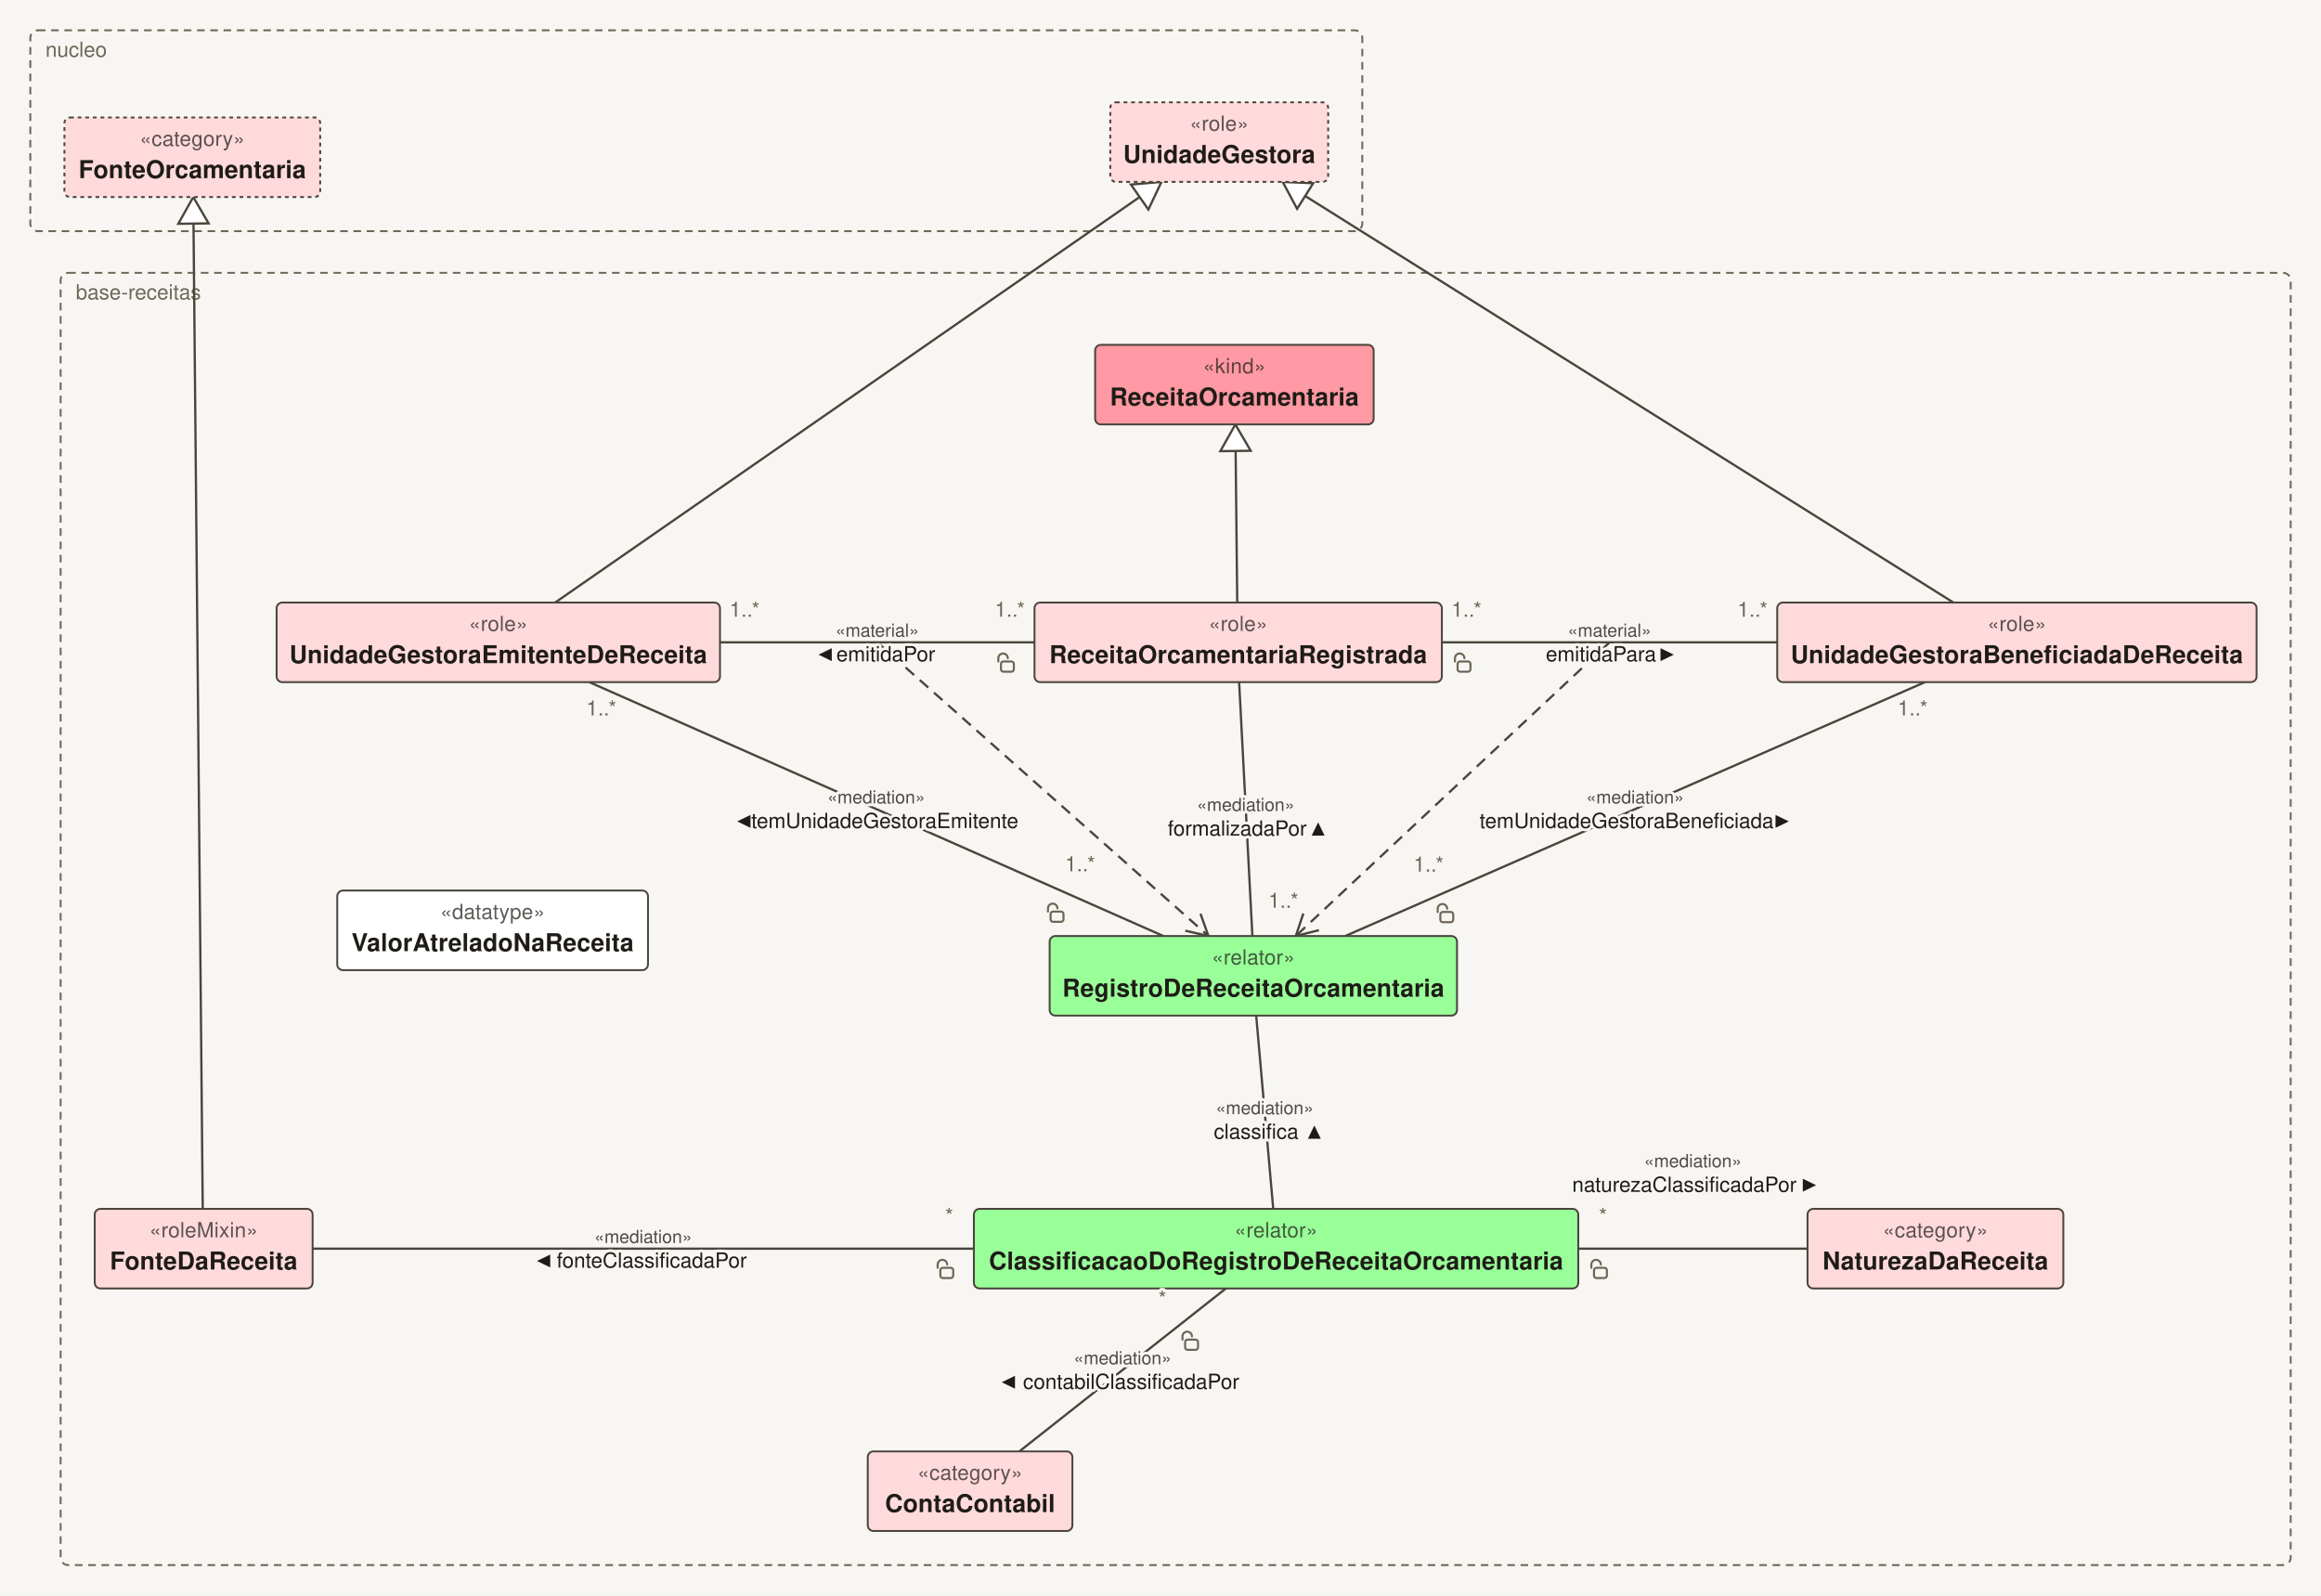
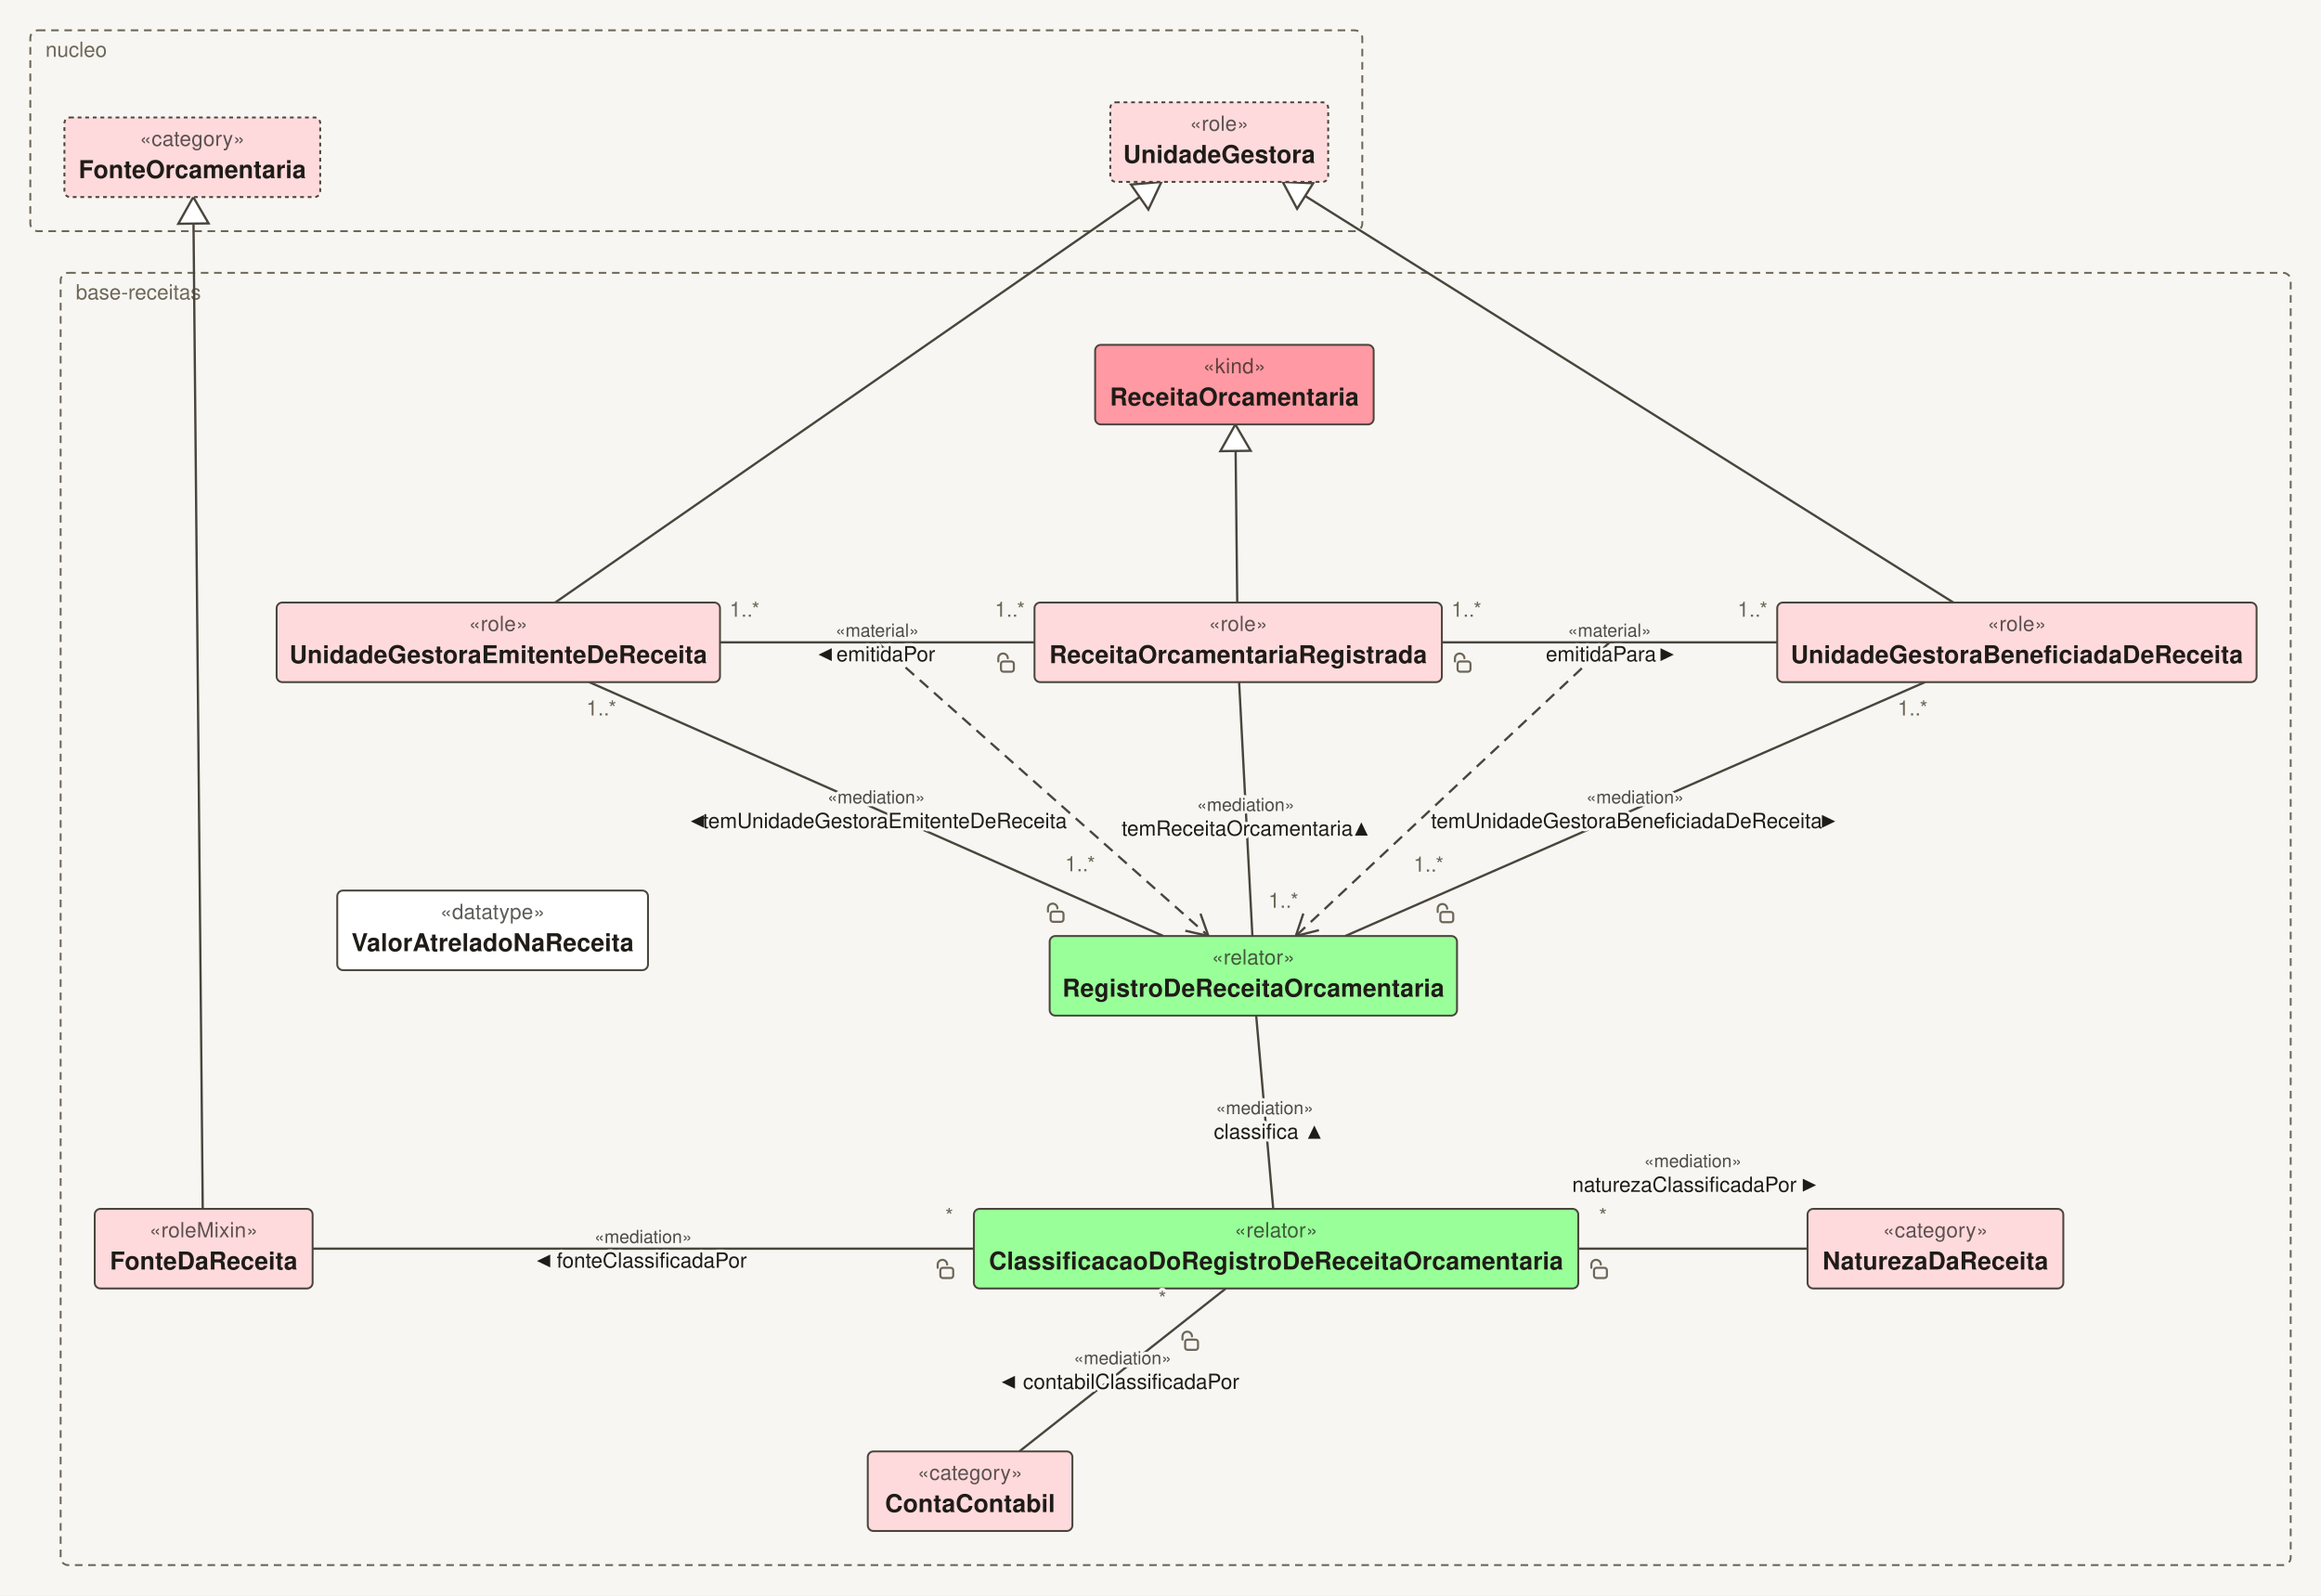
<svg xmlns="http://www.w3.org/2000/svg" viewBox="1014 266 1225 842" width="1225" height="842">
  <style>
/* Everything that is text, before anything specialises it. The label layer sits
   above the boxes and outside every other group, so a rule that reached labels
   through their edge stopped reaching them the day they were lifted out of it --
   and an SVG with no font-family on a text element falls back to a 16px serif.
   Stated once at the top, no layer can lose it again. */
text {
    font-family: "Helvetica Neue", Helvetica, Arial, "Liberation Sans", sans-serif;
    font-stretch: normal;
    font-size: 11px;
    fill: #1f1c17;
    font-variant-numeric: tabular-nums;
}

.tv-node rect { stroke: #4a453c; stroke-width: 1; }
.tv-node text { fill: #1f1c17; }
.tv-name { font-weight: 600; font-size: 13px; letter-spacing: 0.005em; }
.tv-legend text { font-size: 13px; fill: #1f1c17; }
.tv-stereotype { font-size: 11px; fill-opacity: 0.72; letter-spacing: 0.01em; }
.tv-attribute { font-size: 12px; }
.tv-edge path { fill: none; stroke: #4a453c; stroke-width: 1.2; }
.tv-end { fill: #6e6658; }
/* No letter-spacing on a label drawn with a halo: WebKit places letter-spaced
   SVG text glyph by glyph and then draws no halo, so in Safari, and in an
   exported SVG opened in Preview, the line ran through the label and its
   letters came out uneven. Chromium and Firefox never showed it. */
.tv-edge-stereotype { font-size: 9.5px; fill-opacity: 0.78; }
.tv-marker { fill: #ffffff; stroke: #4a453c; stroke-width: 1.2; }
.tv-arrow { fill: none; stroke: #4a453c; stroke-width: 1.2; }
.tv-reading { fill: #1f1c17; stroke: none; }
.tv-lock { fill: none; stroke: #6e6658; stroke-width: 1.1; stroke-linecap: round; }
.tv-lock rect { fill: #f7f6f2; }
.tv-group rect { fill: none; stroke: #6e6658; stroke-dasharray: 4 3; }
.tv-group text { font-size: 11px; fill: #6e6658; }
.tv-ontology rect { fill: none; stroke: #4a453c; stroke-width: 1.2; stroke-dasharray: none; }
.tv-ontology text { font-weight: 600; font-size: 13px; fill: #1f1c17; }
.tv-location { font-size: 12px; fill-opacity: 0.72; }
.tv-selected rect { stroke: #1f5c5c; stroke-width: 2.5; }
/* The second selector is for a leg of a shared tree, which carries its own id
   and so is chosen as itself rather than through a group around it. */
.tv-selected path, path.tv-selected { stroke: #1f5c5c; stroke-width: 2.2; }
.tv-unresolved rect { stroke-dasharray: 5 3; }
.tv-external rect { stroke-dasharray: 2 2; }
</style>
  <rect x="1014" y="266" width="1225" height="842" fill="#f7f6f2" />
  <g class="tv-group" data-group="pkg:base-receitas">
    <rect x="1046" y="410" width="1177" height="682" rx="4" />
    <text x="1054" y="424">base-receitas</text>
  </g>
  <g class="tv-group" data-group="pkg:nucleo">
    <rect x="1030" y="282" width="703" height="106" rx="4" />
    <text x="1038" y="296">nucleo</text>
  </g>
  <g class="tv-edge" data-edge="gen:base-receitas::FonteDaReceita-&gt;nucleo::FonteOrcamentaria">
    <path d="M 1121 904 L 1116 370" />
    <polygon class="tv-marker" points="1116,370 1108.1,384.1 1124.1,383.9" />
  </g>
  <g class="tv-edge" data-edge="gen:base-receitas::UnidadeGestoraEmitenteDeReceita-&gt;nucleo::UnidadeGestora">
    <path d="M 1307 584 L 1627 362" />
    <polygon class="tv-marker" points="1627,362 1610.9,363.4 1620.1,376.6" />
  </g>
  <g class="tv-edge" data-edge="gen:base-receitas::UnidadeGestoraBeneficiadaDeReceita-&gt;nucleo::UnidadeGestora">
    <path d="M 2045 584 L 1691 362" />
    <polygon class="tv-marker" points="1691,362 1698.6,376.2 1707.1,362.7" />
  </g>
  <g class="tv-edge" data-edge="gen:base-receitas::ReceitaOrcamentariaRegistrada-&gt;base-receitas::ReceitaOrcamentaria">
    <path d="M 1667 584 L 1666 490" />
    <polygon class="tv-marker" points="1666,490 1658.1,504.1 1674.1,503.9" />
  </g>
  <g class="tv-edge" data-edge="rel:base-receitas::ReceitaOrcamentariaRegistrada-&gt;base-receitas::UnidadeGestoraBeneficiadaDeReceita:material:emitidaPara">
    <path d="M 1775 605 L 1952 605" />
  </g>
  <g class="tv-edge" data-edge="rel:base-receitas::ReceitaOrcamentariaRegistrada-&gt;base-receitas::UnidadeGestoraEmitenteDeReceita:material:emitidaPor">
    <path d="M 1560 605 L 1394 605" />
  </g>
-   <g class="tv-edge" data-edge="rel:base-receitas::RegistroDeReceitaOrcamentaria-&gt;base-receitas::ReceitaOrcamentariaRegistrada:mediation:formalizadaPor">
+   <g class="tv-edge" data-edge="rel:base-receitas::RegistroDeReceitaOrcamentaria-&gt;base-receitas::ReceitaOrcamentariaRegistrada:mediation:temReceitaOrcamentaria">
    <path d="M 1675 760 L 1668 626" />
  </g>
-   <g class="tv-edge" data-edge="rel:base-receitas::RegistroDeReceitaOrcamentaria-&gt;base-receitas::UnidadeGestoraEmitenteDeReceita:mediation:temUnidadeGestoraEmitente">
+   <g class="tv-edge" data-edge="rel:base-receitas::RegistroDeReceitaOrcamentaria-&gt;base-receitas::UnidadeGestoraEmitenteDeReceita:mediation:temUnidadeGestoraEmitenteDeReceita">
    <path d="M 1628 760 L 1325 626" />
  </g>
-   <g class="tv-edge" data-edge="rel:base-receitas::RegistroDeReceitaOrcamentaria-&gt;base-receitas::UnidadeGestoraBeneficiadaDeReceita:mediation:temUnidadeGestoraBeneficiada">
+   <g class="tv-edge" data-edge="rel:base-receitas::RegistroDeReceitaOrcamentaria-&gt;base-receitas::UnidadeGestoraBeneficiadaDeReceita:mediation:temUnidadeGestoraBeneficiadaDeReceita">
    <path d="M 1724 760 L 2030 626" />
  </g>
  <g class="tv-edge" data-edge="rel:base-receitas::ClassificacaoDoRegistroDeReceitaOrcamentaria-&gt;base-receitas::RegistroDeReceitaOrcamentaria:mediation:classifica">
    <path d="M 1686 904 L 1677 802" />
  </g>
  <g class="tv-edge" data-edge="rel:base-receitas::ClassificacaoDoRegistroDeReceitaOrcamentaria-&gt;base-receitas::NaturezaDaReceita:mediation:naturezaClassificadaPor">
    <path d="M 1847 925 L 1968 925" />
  </g>
  <g class="tv-edge" data-edge="rel:base-receitas::ClassificacaoDoRegistroDeReceitaOrcamentaria-&gt;base-receitas::FonteDaReceita:mediation:fonteClassificadaPor">
    <path d="M 1528 925 L 1179 925" />
  </g>
  <g class="tv-edge" data-edge="rel:base-receitas::ClassificacaoDoRegistroDeReceitaOrcamentaria-&gt;base-receitas::ContaContabil:mediation:contabilClassificadaPor">
    <path d="M 1661 946 L 1552 1032" />
  </g>
  <g class="tv-edge tv-derivation" data-derivation="rel:base-receitas::ReceitaOrcamentariaRegistrada-&gt;base-receitas::UnidadeGestoraBeneficiadaDeReceita:material:emitidaPara" data-supplier="base-receitas::RegistroDeReceitaOrcamentaria">
    <path d="M 1863.5 605 L 1697.9 760" stroke-dasharray="6 4" />
    <path class="tv-arrow" d="M 1710.1 756.9 L 1697.9 760 L 1701.9 748.1" />
  </g>
  <g class="tv-edge tv-derivation" data-derivation="rel:base-receitas::ReceitaOrcamentariaRegistrada-&gt;base-receitas::UnidadeGestoraEmitenteDeReceita:material:emitidaPor" data-supplier="base-receitas::RegistroDeReceitaOrcamentaria">
    <path d="M 1477 605 L 1651.8 760" stroke-dasharray="6 4" />
    <path class="tv-arrow" d="M 1647.6 748.2 L 1651.8 760 L 1639.6 757.2" />
  </g>
  <g class="tv-node" data-node="base-receitas::NaturezaDaReceita">
    <rect x="1968" y="904" width="135" height="42" rx="3" fill="#FFDADD" />
    <text class="tv-stereotype" x="2035.5" y="919" text-anchor="middle">«category»</text>
    <text class="tv-name" x="2035.5" y="936" text-anchor="middle">NaturezaDaReceita</text>
  </g>
  <g class="tv-node" data-node="base-receitas::FonteDaReceita">
    <rect x="1064" y="904" width="115" height="42" rx="3" fill="#FFDADD" />
    <text class="tv-stereotype" x="1121.5" y="919" text-anchor="middle">«roleMixin»</text>
    <text class="tv-name" x="1121.5" y="936" text-anchor="middle">FonteDaReceita</text>
  </g>
  <g class="tv-node tv-external" data-node="nucleo::FonteOrcamentaria">
    <rect x="1048" y="328" width="135" height="42" rx="3" fill="#FFDADD" />
    <text class="tv-stereotype" x="1115.5" y="343" text-anchor="middle">«category»</text>
    <text class="tv-name" x="1115.5" y="360" text-anchor="middle">FonteOrcamentaria</text>
  </g>
  <g class="tv-node" data-node="base-receitas::ContaContabil">
    <rect x="1472" y="1032" width="108" height="42" rx="3" fill="#FFDADD" />
    <text class="tv-stereotype" x="1526" y="1047" text-anchor="middle">«category»</text>
    <text class="tv-name" x="1526" y="1064" text-anchor="middle">ContaContabil</text>
  </g>
  <g class="tv-node" data-node="base-receitas::UnidadeGestoraEmitenteDeReceita">
    <rect x="1160" y="584" width="234" height="42" rx="3" fill="#FFDADD" />
    <text class="tv-stereotype" x="1277" y="599" text-anchor="middle">«role»</text>
    <text class="tv-name" x="1277" y="616" text-anchor="middle">UnidadeGestoraEmitenteDeReceita</text>
  </g>
  <g class="tv-node tv-external" data-node="nucleo::UnidadeGestora">
    <rect x="1600" y="320" width="115" height="42" rx="3" fill="#FFDADD" />
    <text class="tv-stereotype" x="1657.5" y="335" text-anchor="middle">«role»</text>
    <text class="tv-name" x="1657.5" y="352" text-anchor="middle">UnidadeGestora</text>
  </g>
  <g class="tv-node" data-node="base-receitas::UnidadeGestoraBeneficiadaDeReceita">
    <rect x="1952" y="584" width="253" height="42" rx="3" fill="#FFDADD" />
    <text class="tv-stereotype" x="2078.5" y="599" text-anchor="middle">«role»</text>
    <text class="tv-name" x="2078.5" y="616" text-anchor="middle">UnidadeGestoraBeneficiadaDeReceita</text>
  </g>
  <g class="tv-node" data-node="base-receitas::ReceitaOrcamentaria">
    <rect x="1592" y="448" width="147" height="42" rx="3" fill="#FF99A3" />
    <text class="tv-stereotype" x="1665.5" y="463" text-anchor="middle">«kind»</text>
    <text class="tv-name" x="1665.5" y="480" text-anchor="middle">ReceitaOrcamentaria</text>
  </g>
  <g class="tv-node" data-node="base-receitas::ReceitaOrcamentariaRegistrada">
    <rect x="1560" y="584" width="215" height="42" rx="3" fill="#FFDADD" />
    <text class="tv-stereotype" x="1667.5" y="599" text-anchor="middle">«role»</text>
    <text class="tv-name" x="1667.5" y="616" text-anchor="middle">ReceitaOrcamentariaRegistrada</text>
  </g>
  <g class="tv-node" data-node="base-receitas::ValorAtreladoNaReceita">
    <rect x="1192" y="736" width="164" height="42" rx="3" fill="#FFFFFF" />
    <text class="tv-stereotype" x="1274" y="751" text-anchor="middle">«datatype»</text>
    <text class="tv-name" x="1274" y="768" text-anchor="middle">ValorAtreladoNaReceita</text>
  </g>
  <g class="tv-node" data-node="base-receitas::RegistroDeReceitaOrcamentaria">
    <rect x="1568" y="760" width="215" height="42" rx="3" fill="#99FF99" />
    <text class="tv-stereotype" x="1675.5" y="775" text-anchor="middle">«relator»</text>
    <text class="tv-name" x="1675.5" y="792" text-anchor="middle">RegistroDeReceitaOrcamentaria</text>
  </g>
  <g class="tv-node" data-node="base-receitas::ClassificacaoDoRegistroDeReceitaOrcamentaria">
    <rect x="1528" y="904" width="319" height="42" rx="3" fill="#99FF99" />
    <text class="tv-stereotype" x="1687.5" y="919" text-anchor="middle">«relator»</text>
    <text class="tv-name" x="1687.5" y="936" text-anchor="middle">ClassificacaoDoRegistroDeReceitaOrcamentaria</text>
  </g>
  <g class="tv-labels">
-     <text class="tv-edge-stereotype" data-for="rel:base-receitas::RegistroDeReceitaOrcamentaria-&gt;base-receitas::UnidadeGestoraBeneficiadaDeReceita:mediation:temUnidadeGestoraBeneficiada" x="1877" y="690" text-anchor="middle" paint-order="stroke" stroke="#f7f6f2" stroke-width="3" stroke-linejoin="round">«mediation»</text>
-     <text data-for="rel:base-receitas::RegistroDeReceitaOrcamentaria-&gt;base-receitas::UnidadeGestoraBeneficiadaDeReceita:mediation:temUnidadeGestoraBeneficiada" x="1872.5" y="703" text-anchor="middle" paint-order="stroke" stroke="#f7f6f2" stroke-width="3" stroke-linejoin="round">temUnidadeGestoraBeneficiada</text>
-     <polygon class="tv-reading" points="1958.1,699.5 1951.1,702.9 1951.1,696.1" />
-     <text class="tv-end" data-for="rel:base-receitas::RegistroDeReceitaOrcamentaria-&gt;base-receitas::UnidadeGestoraBeneficiadaDeReceita:mediation:temUnidadeGestoraBeneficiada" x="1768" y="726" text-anchor="middle" paint-order="stroke" stroke="#f7f6f2" stroke-width="3" stroke-linejoin="round">1..*</text>
-     <g class="tv-lock" data-for="rel:base-receitas::RegistroDeReceitaOrcamentaria-&gt;base-receitas::UnidadeGestoraBeneficiadaDeReceita:mediation:temUnidadeGestoraBeneficiada" transform="translate(1771.4, 742.7)" aria-label="not const">
-       <path d="M 1.4 4.6 V 2.9 a 2.5 2.5 0 0 1 5 0" />
-       <rect x="2.8" y="4.6" width="6.8" height="5.4" rx="1.3" stroke="#6e6658" />
-     </g>
-     <text class="tv-end" data-for="rel:base-receitas::RegistroDeReceitaOrcamentaria-&gt;base-receitas::UnidadeGestoraBeneficiadaDeReceita:mediation:temUnidadeGestoraBeneficiada" x="2023.5" y="643.6" text-anchor="middle" paint-order="stroke" stroke="#f7f6f2" stroke-width="3" stroke-linejoin="round">1..*</text>
-     <text class="tv-edge-stereotype" data-for="rel:base-receitas::RegistroDeReceitaOrcamentaria-&gt;base-receitas::UnidadeGestoraEmitenteDeReceita:mediation:temUnidadeGestoraEmitente" x="1476.5" y="690" text-anchor="middle" paint-order="stroke" stroke="#f7f6f2" stroke-width="3" stroke-linejoin="round">«mediation»</text>
-     <text data-for="rel:base-receitas::RegistroDeReceitaOrcamentaria-&gt;base-receitas::UnidadeGestoraEmitenteDeReceita:mediation:temUnidadeGestoraEmitente" x="1481" y="703" text-anchor="middle" paint-order="stroke" stroke="#f7f6f2" stroke-width="3" stroke-linejoin="round">temUnidadeGestoraEmitente</text>
-     <polygon class="tv-reading" points="1403.1,699.5 1410.1,696.1 1410.1,702.9" />
-     <text class="tv-end" data-for="rel:base-receitas::RegistroDeReceitaOrcamentaria-&gt;base-receitas::UnidadeGestoraEmitenteDeReceita:mediation:temUnidadeGestoraEmitente" x="1584.1" y="725.8" text-anchor="middle" paint-order="stroke" stroke="#f7f6f2" stroke-width="3" stroke-linejoin="round">1..*</text>
-     <g class="tv-lock" data-for="rel:base-receitas::RegistroDeReceitaOrcamentaria-&gt;base-receitas::UnidadeGestoraEmitenteDeReceita:mediation:temUnidadeGestoraEmitente" transform="translate(1565.7, 742.5)" aria-label="not const">
-       <path d="M 1.4 4.6 V 2.9 a 2.5 2.5 0 0 1 5 0" />
-       <rect x="2.8" y="4.6" width="6.8" height="5.4" rx="1.3" stroke="#6e6658" />
-     </g>
-     <text class="tv-end" data-for="rel:base-receitas::RegistroDeReceitaOrcamentaria-&gt;base-receitas::UnidadeGestoraEmitenteDeReceita:mediation:temUnidadeGestoraEmitente" x="1331.4" y="643.6" text-anchor="middle" paint-order="stroke" stroke="#f7f6f2" stroke-width="3" stroke-linejoin="round">1..*</text>
+     <text class="tv-edge-stereotype" data-for="rel:base-receitas::RegistroDeReceitaOrcamentaria-&gt;base-receitas::UnidadeGestoraBeneficiadaDeReceita:mediation:temUnidadeGestoraBeneficiadaDeReceita" x="1877" y="690" text-anchor="middle" paint-order="stroke" stroke="#f7f6f2" stroke-width="3" stroke-linejoin="round">«mediation»</text>
+     <text data-for="rel:base-receitas::RegistroDeReceitaOrcamentaria-&gt;base-receitas::UnidadeGestoraBeneficiadaDeReceita:mediation:temUnidadeGestoraBeneficiadaDeReceita" x="1872.5" y="703" text-anchor="middle" paint-order="stroke" stroke="#f7f6f2" stroke-width="3" stroke-linejoin="round">temUnidadeGestoraBeneficiadaDeReceita</text>
+     <polygon class="tv-reading" points="1982.6,699.5 1975.6,702.9 1975.6,696.1" />
+     <text class="tv-end" data-for="rel:base-receitas::RegistroDeReceitaOrcamentaria-&gt;base-receitas::UnidadeGestoraBeneficiadaDeReceita:mediation:temUnidadeGestoraBeneficiadaDeReceita" x="1768" y="726" text-anchor="middle" paint-order="stroke" stroke="#f7f6f2" stroke-width="3" stroke-linejoin="round">1..*</text>
+     <g class="tv-lock" data-for="rel:base-receitas::RegistroDeReceitaOrcamentaria-&gt;base-receitas::UnidadeGestoraBeneficiadaDeReceita:mediation:temUnidadeGestoraBeneficiadaDeReceita" transform="translate(1771.4, 742.7)" aria-label="not const">
+       <path d="M 1.4 4.6 V 2.9 a 2.5 2.5 0 0 1 5 0" />
+       <rect x="2.8" y="4.6" width="6.8" height="5.4" rx="1.3" stroke="#6e6658" />
+     </g>
+     <text class="tv-end" data-for="rel:base-receitas::RegistroDeReceitaOrcamentaria-&gt;base-receitas::UnidadeGestoraBeneficiadaDeReceita:mediation:temUnidadeGestoraBeneficiadaDeReceita" x="2023.5" y="643.6" text-anchor="middle" paint-order="stroke" stroke="#f7f6f2" stroke-width="3" stroke-linejoin="round">1..*</text>
+     <text class="tv-edge-stereotype" data-for="rel:base-receitas::RegistroDeReceitaOrcamentaria-&gt;base-receitas::UnidadeGestoraEmitenteDeReceita:mediation:temUnidadeGestoraEmitenteDeReceita" x="1476.5" y="690" text-anchor="middle" paint-order="stroke" stroke="#f7f6f2" stroke-width="3" stroke-linejoin="round">«mediation»</text>
+     <text data-for="rel:base-receitas::RegistroDeReceitaOrcamentaria-&gt;base-receitas::UnidadeGestoraEmitenteDeReceita:mediation:temUnidadeGestoraEmitenteDeReceita" x="1481" y="703" text-anchor="middle" paint-order="stroke" stroke="#f7f6f2" stroke-width="3" stroke-linejoin="round">temUnidadeGestoraEmitenteDeReceita</text>
+     <polygon class="tv-reading" points="1378.6,699.5 1385.6,696.1 1385.6,702.9" />
+     <text class="tv-end" data-for="rel:base-receitas::RegistroDeReceitaOrcamentaria-&gt;base-receitas::UnidadeGestoraEmitenteDeReceita:mediation:temUnidadeGestoraEmitenteDeReceita" x="1584.1" y="725.8" text-anchor="middle" paint-order="stroke" stroke="#f7f6f2" stroke-width="3" stroke-linejoin="round">1..*</text>
+     <g class="tv-lock" data-for="rel:base-receitas::RegistroDeReceitaOrcamentaria-&gt;base-receitas::UnidadeGestoraEmitenteDeReceita:mediation:temUnidadeGestoraEmitenteDeReceita" transform="translate(1565.7, 742.5)" aria-label="not const">
+       <path d="M 1.4 4.6 V 2.9 a 2.5 2.5 0 0 1 5 0" />
+       <rect x="2.8" y="4.6" width="6.8" height="5.4" rx="1.3" stroke="#6e6658" />
+     </g>
+     <text class="tv-end" data-for="rel:base-receitas::RegistroDeReceitaOrcamentaria-&gt;base-receitas::UnidadeGestoraEmitenteDeReceita:mediation:temUnidadeGestoraEmitenteDeReceita" x="1331.4" y="643.6" text-anchor="middle" paint-order="stroke" stroke="#f7f6f2" stroke-width="3" stroke-linejoin="round">1..*</text>
    <text class="tv-edge-stereotype" data-for="rel:base-receitas::ClassificacaoDoRegistroDeReceitaOrcamentaria-&gt;base-receitas::NaturezaDaReceita:mediation:naturezaClassificadaPor" x="1907.5" y="882" text-anchor="middle" paint-order="stroke" stroke="#f7f6f2" stroke-width="3" stroke-linejoin="round">«mediation»</text>
    <text data-for="rel:base-receitas::ClassificacaoDoRegistroDeReceitaOrcamentaria-&gt;base-receitas::NaturezaDaReceita:mediation:naturezaClassificadaPor" x="1903" y="895" text-anchor="middle" paint-order="stroke" stroke="#f7f6f2" stroke-width="3" stroke-linejoin="round">naturezaClassificadaPor</text>
    <polygon class="tv-reading" points="1972.5,891.5 1965.5,894.9 1965.5,888.1" />
    <text class="tv-end" data-for="rel:base-receitas::ClassificacaoDoRegistroDeReceitaOrcamentaria-&gt;base-receitas::NaturezaDaReceita:mediation:naturezaClassificadaPor" x="1860" y="911.5" text-anchor="middle" paint-order="stroke" stroke="#f7f6f2" stroke-width="3" stroke-linejoin="round">*</text>
    <g class="tv-lock" data-for="rel:base-receitas::ClassificacaoDoRegistroDeReceitaOrcamentaria-&gt;base-receitas::NaturezaDaReceita:mediation:naturezaClassificadaPor" transform="translate(1852.5, 930.5)" aria-label="not const">
      <path d="M 1.4 4.6 V 2.9 a 2.5 2.5 0 0 1 5 0" />
      <rect x="2.8" y="4.6" width="6.8" height="5.4" rx="1.3" stroke="#6e6658" />
    </g>
+     <text class="tv-edge-stereotype" data-for="rel:base-receitas::RegistroDeReceitaOrcamentaria-&gt;base-receitas::ReceitaOrcamentariaRegistrada:mediation:temReceitaOrcamentaria" x="1671.5" y="694" text-anchor="middle" paint-order="stroke" stroke="#f7f6f2" stroke-width="3" stroke-linejoin="round">«mediation»</text>
+     <text data-for="rel:base-receitas::RegistroDeReceitaOrcamentaria-&gt;base-receitas::ReceitaOrcamentariaRegistrada:mediation:temReceitaOrcamentaria" x="1667" y="707" text-anchor="middle" paint-order="stroke" stroke="#f7f6f2" stroke-width="3" stroke-linejoin="round">temReceitaOrcamentaria</text>
+     <polygon class="tv-reading" points="1732.5,700 1735.9,707 1729.1,707" />
+     <text class="tv-end" data-for="rel:base-receitas::RegistroDeReceitaOrcamentaria-&gt;base-receitas::ReceitaOrcamentariaRegistrada:mediation:temReceitaOrcamentaria" x="1691.4" y="745.1" text-anchor="middle" paint-order="stroke" stroke="#f7f6f2" stroke-width="3" stroke-linejoin="round">1..*</text>
    <text class="tv-edge-stereotype" data-for="rel:base-receitas::ClassificacaoDoRegistroDeReceitaOrcamentaria-&gt;base-receitas::ContaContabil:mediation:contabilClassificadaPor" x="1606.5" y="986" text-anchor="middle" paint-order="stroke" stroke="#f7f6f2" stroke-width="3" stroke-linejoin="round">«mediation»</text>
    <text data-for="rel:base-receitas::ClassificacaoDoRegistroDeReceitaOrcamentaria-&gt;base-receitas::ContaContabil:mediation:contabilClassificadaPor" x="1611" y="999" text-anchor="middle" paint-order="stroke" stroke="#f7f6f2" stroke-width="3" stroke-linejoin="round">contabilClassificadaPor</text>
    <polygon class="tv-reading" points="1542.7,995.5 1549.7,992.1 1549.7,998.9" />
    <text class="tv-end" data-for="rel:base-receitas::ClassificacaoDoRegistroDeReceitaOrcamentaria-&gt;base-receitas::ContaContabil:mediation:contabilClassificadaPor" x="1627.5" y="955.2" text-anchor="middle" paint-order="stroke" stroke="#f7f6f2" stroke-width="3" stroke-linejoin="round">*</text>
    <g class="tv-lock" data-for="rel:base-receitas::ClassificacaoDoRegistroDeReceitaOrcamentaria-&gt;base-receitas::ContaContabil:mediation:contabilClassificadaPor" transform="translate(1636.7, 968.4)" aria-label="not const">
      <path d="M 1.4 4.6 V 2.9 a 2.5 2.5 0 0 1 5 0" />
      <rect x="2.8" y="4.6" width="6.8" height="5.4" rx="1.3" stroke="#6e6658" />
    </g>
    <text class="tv-edge-stereotype" data-for="rel:base-receitas::ClassificacaoDoRegistroDeReceitaOrcamentaria-&gt;base-receitas::FonteDaReceita:mediation:fonteClassificadaPor" x="1353.5" y="922" text-anchor="middle" paint-order="stroke" stroke="#f7f6f2" stroke-width="3" stroke-linejoin="round">«mediation»</text>
    <text data-for="rel:base-receitas::ClassificacaoDoRegistroDeReceitaOrcamentaria-&gt;base-receitas::FonteDaReceita:mediation:fonteClassificadaPor" x="1358" y="935" text-anchor="middle" paint-order="stroke" stroke="#f7f6f2" stroke-width="3" stroke-linejoin="round">fonteClassificadaPor</text>
    <polygon class="tv-reading" points="1297.4,931.5 1304.4,928.1 1304.4,934.9" />
    <text class="tv-end" data-for="rel:base-receitas::ClassificacaoDoRegistroDeReceitaOrcamentaria-&gt;base-receitas::FonteDaReceita:mediation:fonteClassificadaPor" x="1515" y="911.5" text-anchor="middle" paint-order="stroke" stroke="#f7f6f2" stroke-width="3" stroke-linejoin="round">*</text>
    <g class="tv-lock" data-for="rel:base-receitas::ClassificacaoDoRegistroDeReceitaOrcamentaria-&gt;base-receitas::FonteDaReceita:mediation:fonteClassificadaPor" transform="translate(1507.5, 930.5)" aria-label="not const">
      <path d="M 1.4 4.6 V 2.9 a 2.5 2.5 0 0 1 5 0" />
      <rect x="2.8" y="4.6" width="6.8" height="5.4" rx="1.3" stroke="#6e6658" />
    </g>
-     <text class="tv-edge-stereotype" data-for="rel:base-receitas::RegistroDeReceitaOrcamentaria-&gt;base-receitas::ReceitaOrcamentariaRegistrada:mediation:formalizadaPor" x="1671.5" y="694" text-anchor="middle" paint-order="stroke" stroke="#f7f6f2" stroke-width="3" stroke-linejoin="round">«mediation»</text>
-     <text data-for="rel:base-receitas::RegistroDeReceitaOrcamentaria-&gt;base-receitas::ReceitaOrcamentariaRegistrada:mediation:formalizadaPor" x="1667" y="707" text-anchor="middle" paint-order="stroke" stroke="#f7f6f2" stroke-width="3" stroke-linejoin="round">formalizadaPor</text>
-     <polygon class="tv-reading" points="1709.7,700 1713.1,707 1706.3,707" />
-     <text class="tv-end" data-for="rel:base-receitas::RegistroDeReceitaOrcamentaria-&gt;base-receitas::ReceitaOrcamentariaRegistrada:mediation:formalizadaPor" x="1691.4" y="745.1" text-anchor="middle" paint-order="stroke" stroke="#f7f6f2" stroke-width="3" stroke-linejoin="round">1..*</text>
    <text class="tv-edge-stereotype" data-for="rel:base-receitas::ReceitaOrcamentariaRegistrada-&gt;base-receitas::UnidadeGestoraBeneficiadaDeReceita:material:emitidaPara" x="1863.5" y="602" text-anchor="middle" paint-order="stroke" stroke="#f7f6f2" stroke-width="3" stroke-linejoin="round">«material»</text>
    <text data-for="rel:base-receitas::ReceitaOrcamentariaRegistrada-&gt;base-receitas::UnidadeGestoraBeneficiadaDeReceita:material:emitidaPara" x="1859" y="615" text-anchor="middle" paint-order="stroke" stroke="#f7f6f2" stroke-width="3" stroke-linejoin="round">emitidaPara</text>
    <polygon class="tv-reading" points="1897.4,611.5 1890.4,614.9 1890.4,608.1" />
    <text class="tv-end" data-for="rel:base-receitas::ReceitaOrcamentariaRegistrada-&gt;base-receitas::UnidadeGestoraBeneficiadaDeReceita:material:emitidaPara" x="1788" y="591.5" text-anchor="middle" paint-order="stroke" stroke="#f7f6f2" stroke-width="3" stroke-linejoin="round">1..*</text>
    <g class="tv-lock" data-for="rel:base-receitas::ReceitaOrcamentariaRegistrada-&gt;base-receitas::UnidadeGestoraBeneficiadaDeReceita:material:emitidaPara" transform="translate(1780.5, 610.5)" aria-label="not const">
      <path d="M 1.4 4.6 V 2.9 a 2.5 2.5 0 0 1 5 0" />
      <rect x="2.8" y="4.6" width="6.8" height="5.4" rx="1.3" stroke="#6e6658" />
    </g>
    <text class="tv-end" data-for="rel:base-receitas::ReceitaOrcamentariaRegistrada-&gt;base-receitas::UnidadeGestoraBeneficiadaDeReceita:material:emitidaPara" x="1939" y="591.5" text-anchor="middle" paint-order="stroke" stroke="#f7f6f2" stroke-width="3" stroke-linejoin="round">1..*</text>
    <text class="tv-edge-stereotype" data-for="rel:base-receitas::ClassificacaoDoRegistroDeReceitaOrcamentaria-&gt;base-receitas::RegistroDeReceitaOrcamentaria:mediation:classifica" x="1681.5" y="854" text-anchor="middle" paint-order="stroke" stroke="#f7f6f2" stroke-width="3" stroke-linejoin="round">«mediation»</text>
    <text data-for="rel:base-receitas::ClassificacaoDoRegistroDeReceitaOrcamentaria-&gt;base-receitas::RegistroDeReceitaOrcamentaria:mediation:classifica" x="1677" y="867" text-anchor="middle" paint-order="stroke" stroke="#f7f6f2" stroke-width="3" stroke-linejoin="round">classifica</text>
    <polygon class="tv-reading" points="1707.7,860 1711.1,867 1704.3,867" />
    <text class="tv-edge-stereotype" data-for="rel:base-receitas::ReceitaOrcamentariaRegistrada-&gt;base-receitas::UnidadeGestoraEmitenteDeReceita:material:emitidaPor" x="1477" y="602" text-anchor="middle" paint-order="stroke" stroke="#f7f6f2" stroke-width="3" stroke-linejoin="round">«material»</text>
    <text data-for="rel:base-receitas::ReceitaOrcamentariaRegistrada-&gt;base-receitas::UnidadeGestoraEmitenteDeReceita:material:emitidaPor" x="1481.5" y="615" text-anchor="middle" paint-order="stroke" stroke="#f7f6f2" stroke-width="3" stroke-linejoin="round">emitidaPor</text>
    <polygon class="tv-reading" points="1446,611.5 1453,608.1 1453,614.9" />
    <text class="tv-end" data-for="rel:base-receitas::ReceitaOrcamentariaRegistrada-&gt;base-receitas::UnidadeGestoraEmitenteDeReceita:material:emitidaPor" x="1547" y="591.5" text-anchor="middle" paint-order="stroke" stroke="#f7f6f2" stroke-width="3" stroke-linejoin="round">1..*</text>
    <g class="tv-lock" data-for="rel:base-receitas::ReceitaOrcamentariaRegistrada-&gt;base-receitas::UnidadeGestoraEmitenteDeReceita:material:emitidaPor" transform="translate(1539.5, 610.5)" aria-label="not const">
      <path d="M 1.4 4.6 V 2.9 a 2.5 2.5 0 0 1 5 0" />
      <rect x="2.8" y="4.6" width="6.8" height="5.4" rx="1.3" stroke="#6e6658" />
    </g>
    <text class="tv-end" data-for="rel:base-receitas::ReceitaOrcamentariaRegistrada-&gt;base-receitas::UnidadeGestoraEmitenteDeReceita:material:emitidaPor" x="1407" y="591.5" text-anchor="middle" paint-order="stroke" stroke="#f7f6f2" stroke-width="3" stroke-linejoin="round">1..*</text>
  </g>
</svg>
